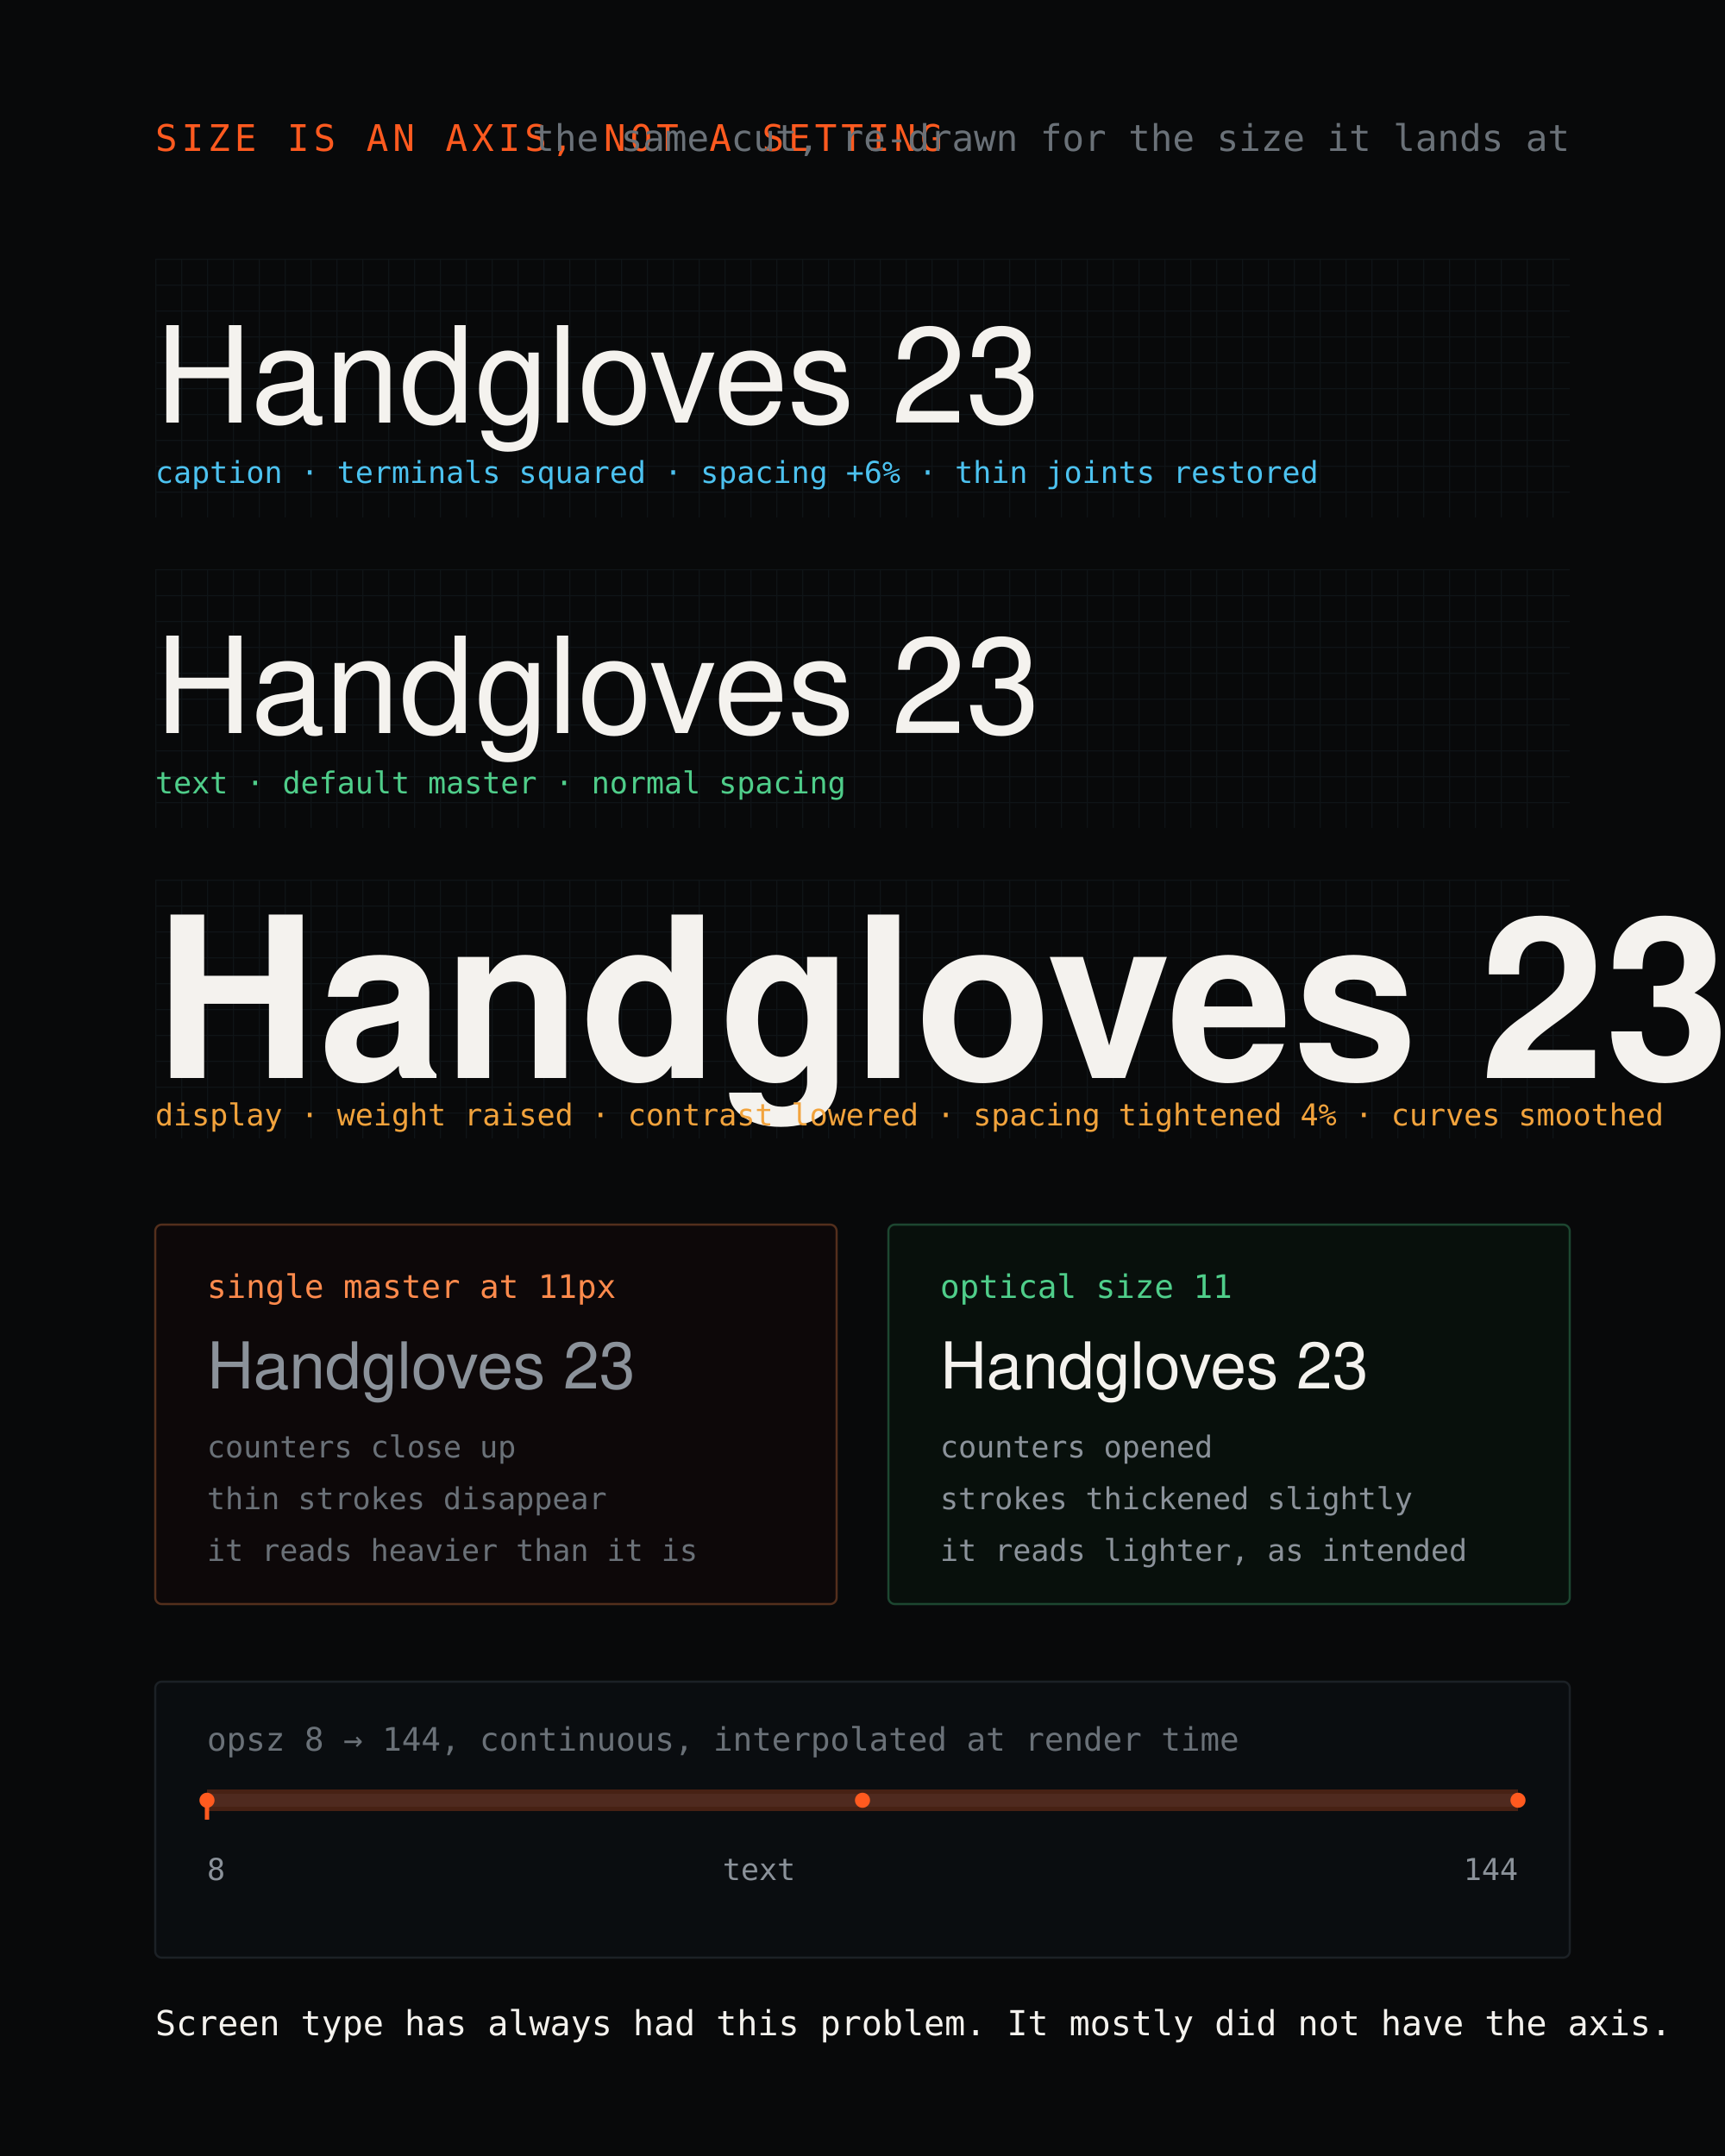
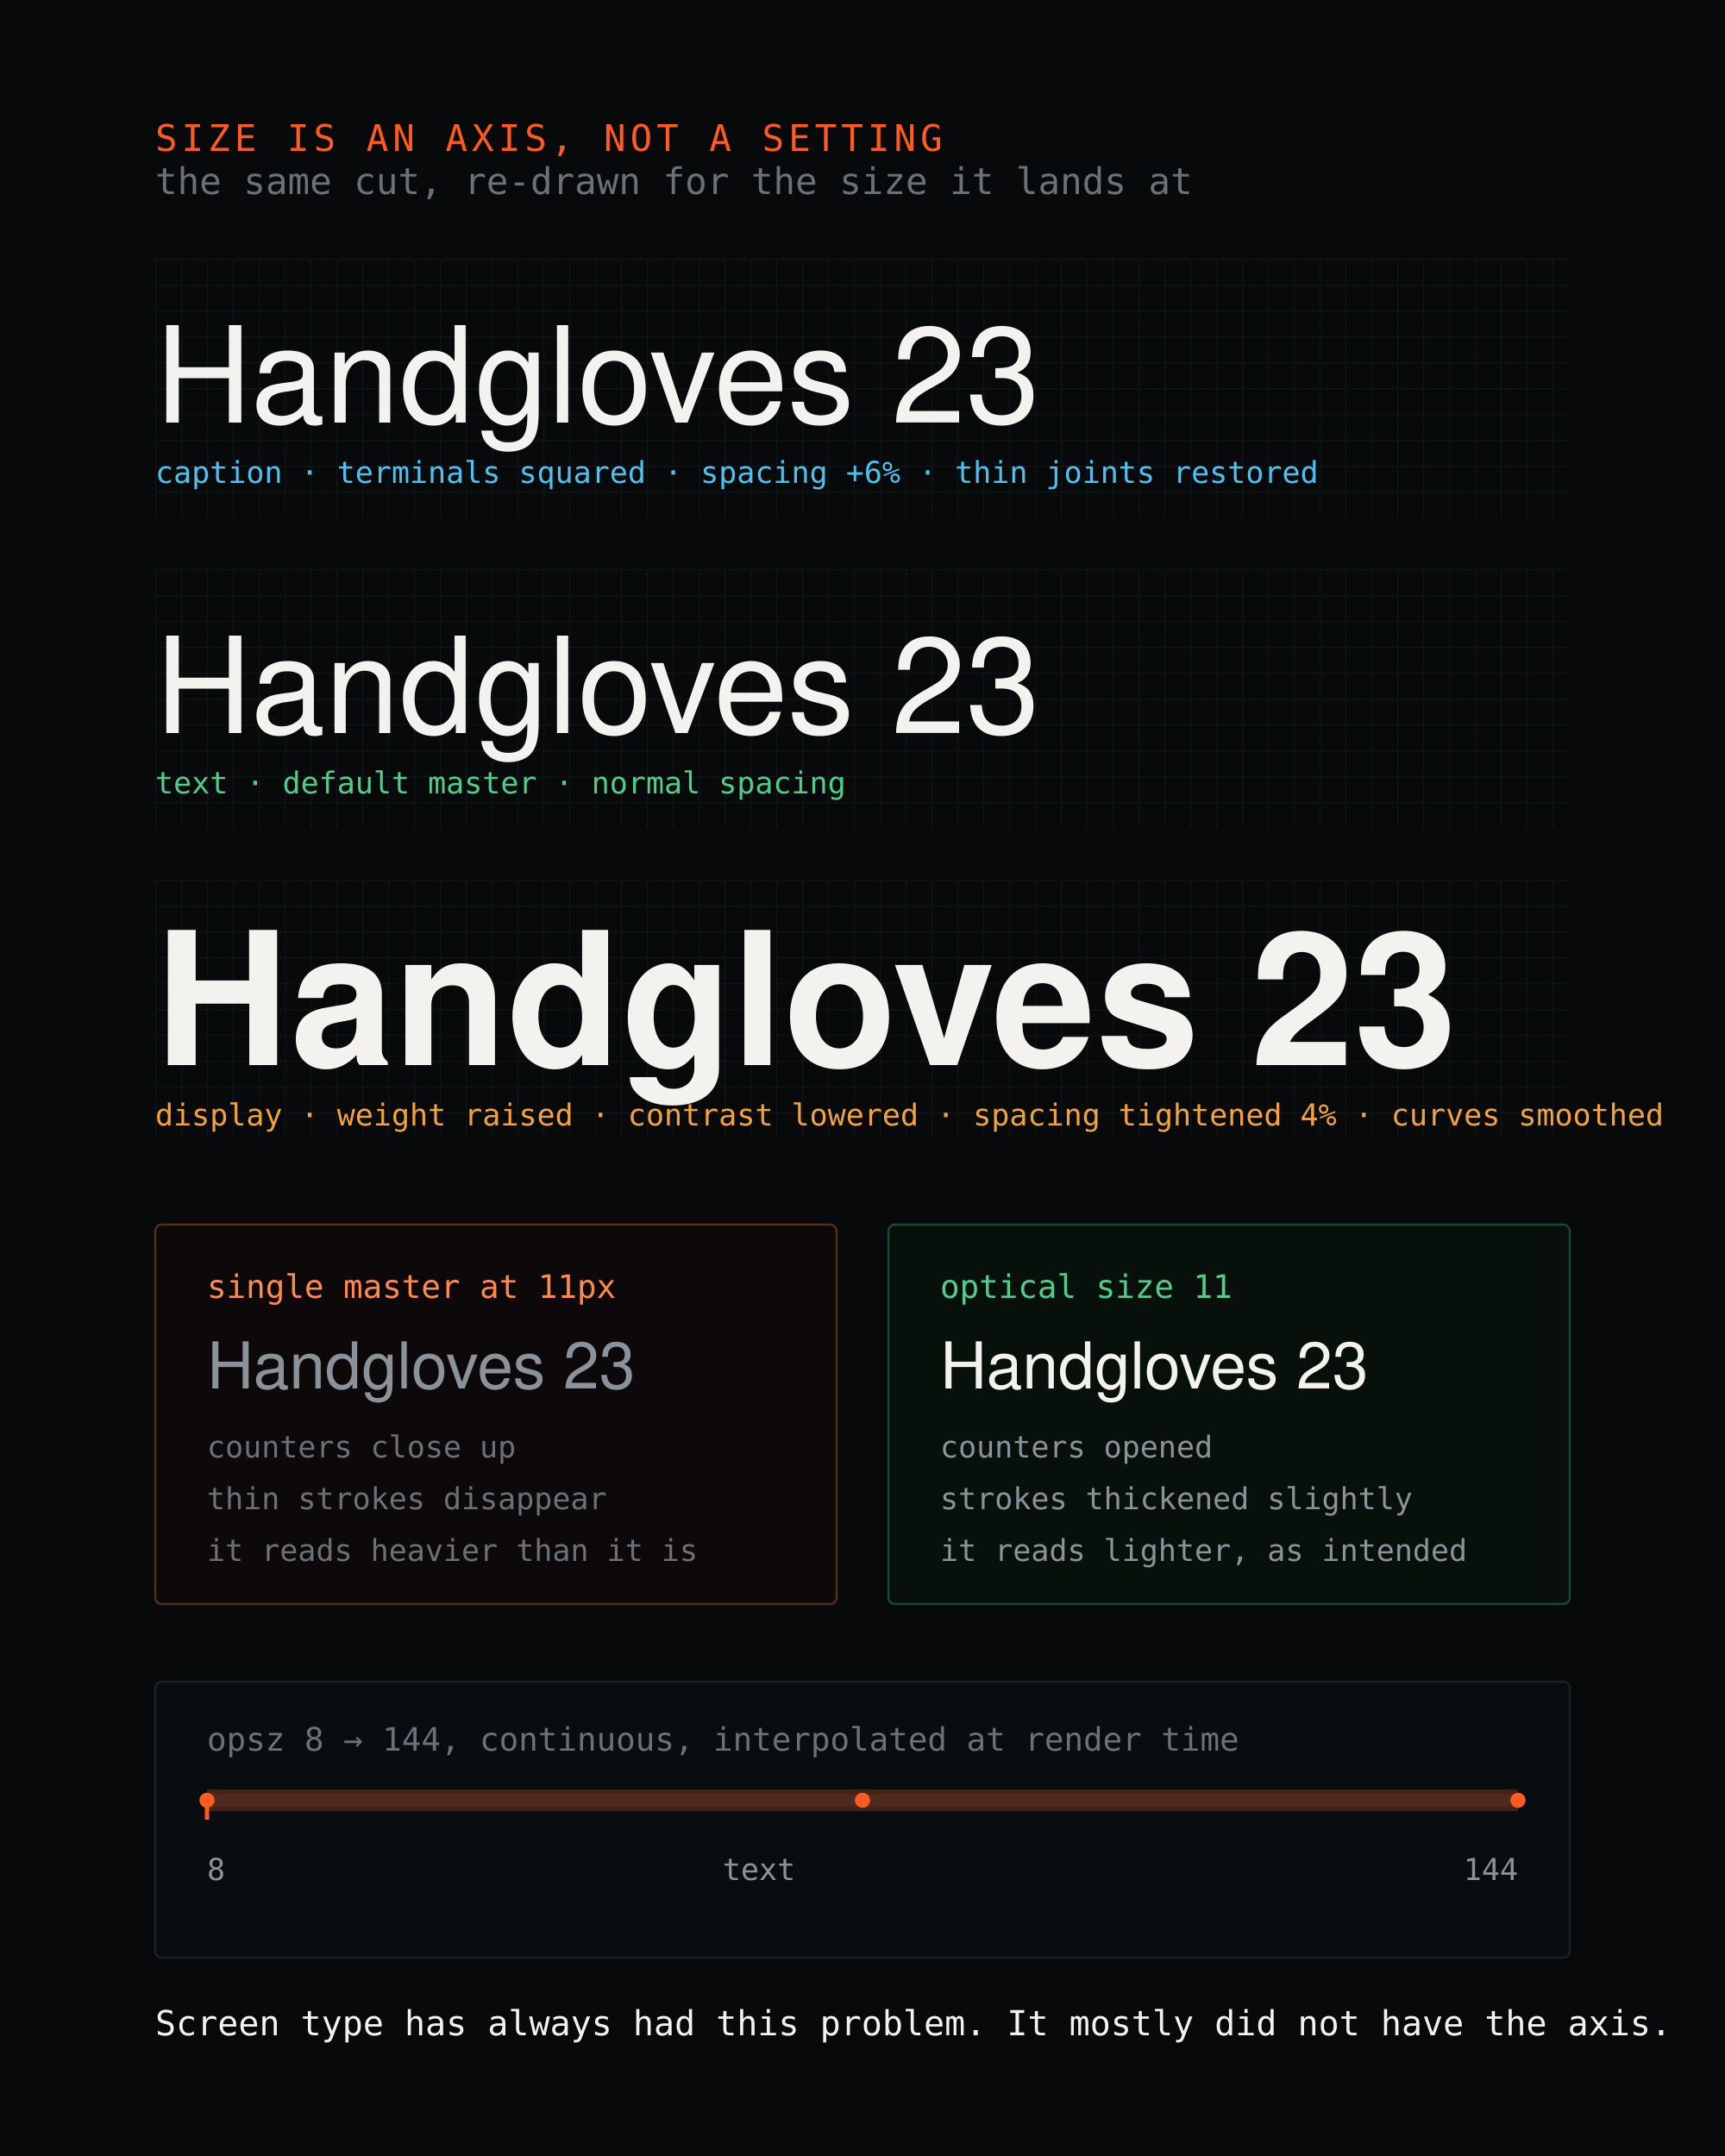
<svg xmlns="http://www.w3.org/2000/svg" viewBox="0 0 800 1000" width="800" height="1000" role="img" aria-label="Optical size switch plate: one typeface whose forms change with size, the way printing always worked">
  <defs>
    <pattern id="gridpaper" width="12" height="12" patternUnits="userSpaceOnUse">
      <path d="M12 0 H0 V12" fill="none" stroke="#141a1f" stroke-width="1" />
    </pattern>
  </defs>
  <rect width="800" height="1000" fill="#08090a" />
  <g font-family="ui-monospace,Menlo,monospace" font-size="17" fill="#6a7178">
    <text x="72" y="70" fill="#ff5a1f" letter-spacing="2">SIZE IS AN AXIS, NOT A SETTING</text>
-     <text x="728" y="70" text-anchor="end">the same cut, re-drawn for the size it lands at</text>
+     <text x="72" y="90" fill="#6a7178">the same cut, re-drawn for the size it lands at</text>
  </g>
  <g>
    <g transform="translate(72,120)">
      <rect width="656" height="120" fill="url(#gridpaper)" opacity=".6" />
      <text x="0" y="76" font-family="Bricolage, Helvetica, Arial, sans-serif" font-size="62" fill="#f4f2ee" textLength="600" lengthAdjust="spacingAndGlyphs">Handgloves 23</text>
      <g font-family="ui-monospace,Menlo,monospace" font-size="14" fill="#4cc2f0">
        <text x="0" y="104">caption · terminals squared · spacing +6% · thin joints restored</text>
      </g>
    </g>
    <g transform="translate(72,264)">
      <rect width="656" height="120" fill="url(#gridpaper)" opacity=".6" />
      <text x="0" y="76" font-family="Bricolage, Helvetica, Arial, sans-serif" font-size="62" fill="#f4f2ee" textLength="600" lengthAdjust="spacingAndGlyphs">Handgloves 23</text>
      <g font-family="ui-monospace,Menlo,monospace" font-size="14" fill="#4fce8a">
        <text x="0" y="104">text · default master · normal spacing</text>
      </g>
    </g>
    <g transform="translate(72,408)">
      <rect width="656" height="120" fill="url(#gridpaper)" opacity=".6" />
-       <text x="0" y="92" font-family="Bricolage, Helvetica, Arial, sans-serif" font-size="104" font-weight="700" fill="#f4f2ee" textLength="560" lengthAdjust="spacingAndGlyphs">Handgloves 23</text>
+       <text x="0" y="86" font-family="Bricolage, Helvetica, Arial, sans-serif" font-size="86" font-weight="700" fill="#f4f2ee" textLength="520" lengthAdjust="spacingAndGlyphs">Handgloves 23</text>
      <g font-family="ui-monospace,Menlo,monospace" font-size="14" fill="#f2a33c">
        <text x="0" y="114">display · weight raised · contrast lowered · spacing tightened 4% · curves smoothed</text>
      </g>
    </g>
  </g>
  <g>
    <rect x="72" y="568" width="316" height="176" rx="3" fill="#0d0809" stroke="#ff8a4c" stroke-opacity=".3" />
    <text x="96" y="602" font-family="ui-monospace,Menlo,monospace" font-size="15" fill="#ff8a4c">single master at 11px</text>
    <text x="96" y="644" font-family="Bricolage, Helvetica, Arial, sans-serif" font-size="30" fill="#8b929a">Handgloves 23</text>
    <g font-family="ui-monospace,Menlo,monospace" font-size="14" fill="#6a7178">
      <text x="96" y="676">counters close up</text>
      <text x="96" y="700">thin strokes disappear</text>
      <text x="96" y="724" fill="#6a7178">it reads heavier than it is</text>
    </g>
  </g>
  <g>
    <rect x="412" y="568" width="316" height="176" rx="3" fill="#08100c" stroke="#4fce8a" stroke-opacity=".3" />
    <text x="436" y="602" font-family="ui-monospace,Menlo,monospace" font-size="15" fill="#4fce8a">optical size 11</text>
    <text x="436" y="644" font-family="Bricolage, Helvetica, Arial, sans-serif" font-size="30" fill="#f4f2ee">Handgloves 23</text>
    <g font-family="ui-monospace,Menlo,monospace" font-size="14" fill="#8b929a">
      <text x="436" y="676">counters opened</text>
      <text x="436" y="700">strokes thickened slightly</text>
      <text x="436" y="724" fill="#8b929a">it reads lighter, as intended</text>
    </g>
  </g>
  <g>
    <rect x="72" y="780" width="656" height="128" rx="3" fill="#0a0d10" stroke="#1c2126" />
    <text x="96" y="812" font-family="ui-monospace,Menlo,monospace" font-size="15" fill="#6a7178">opsz 8 → 144, continuous, interpolated at render time</text>
    <g>
      <rect x="96" y="832" width="608" height="6" fill="#141a1f" />
      <rect x="96" y="832" width="608" height="6" fill="url(#none)" />
      <g stroke="#ff5a1f" stroke-width="2">
        <path d="M96 838 V844" />
      </g>
      <rect x="96" y="830" width="608" height="10" fill="#ff5a1f" opacity=".25" />
      <g font-family="ui-monospace,Menlo,monospace" font-size="14" fill="#8b929a">
        <text x="96" y="872">8</text>
        <text x="352" y="872" text-anchor="middle">text</text>
        <text x="704" y="872" text-anchor="end">144</text>
      </g>
      <g fill="#ff5a1f">
        <circle cx="96" cy="835" r="3.5" />
        <circle cx="400" cy="835" r="3.5" />
        <circle cx="704" cy="835" r="3.5" />
      </g>
    </g>
  </g>
  <g font-family="ui-monospace,Menlo,monospace" font-size="16">
    <text x="72" y="944" fill="#f4f2ee">Screen type has always had this problem. It mostly did not have the axis.</text>
  </g>
</svg>
